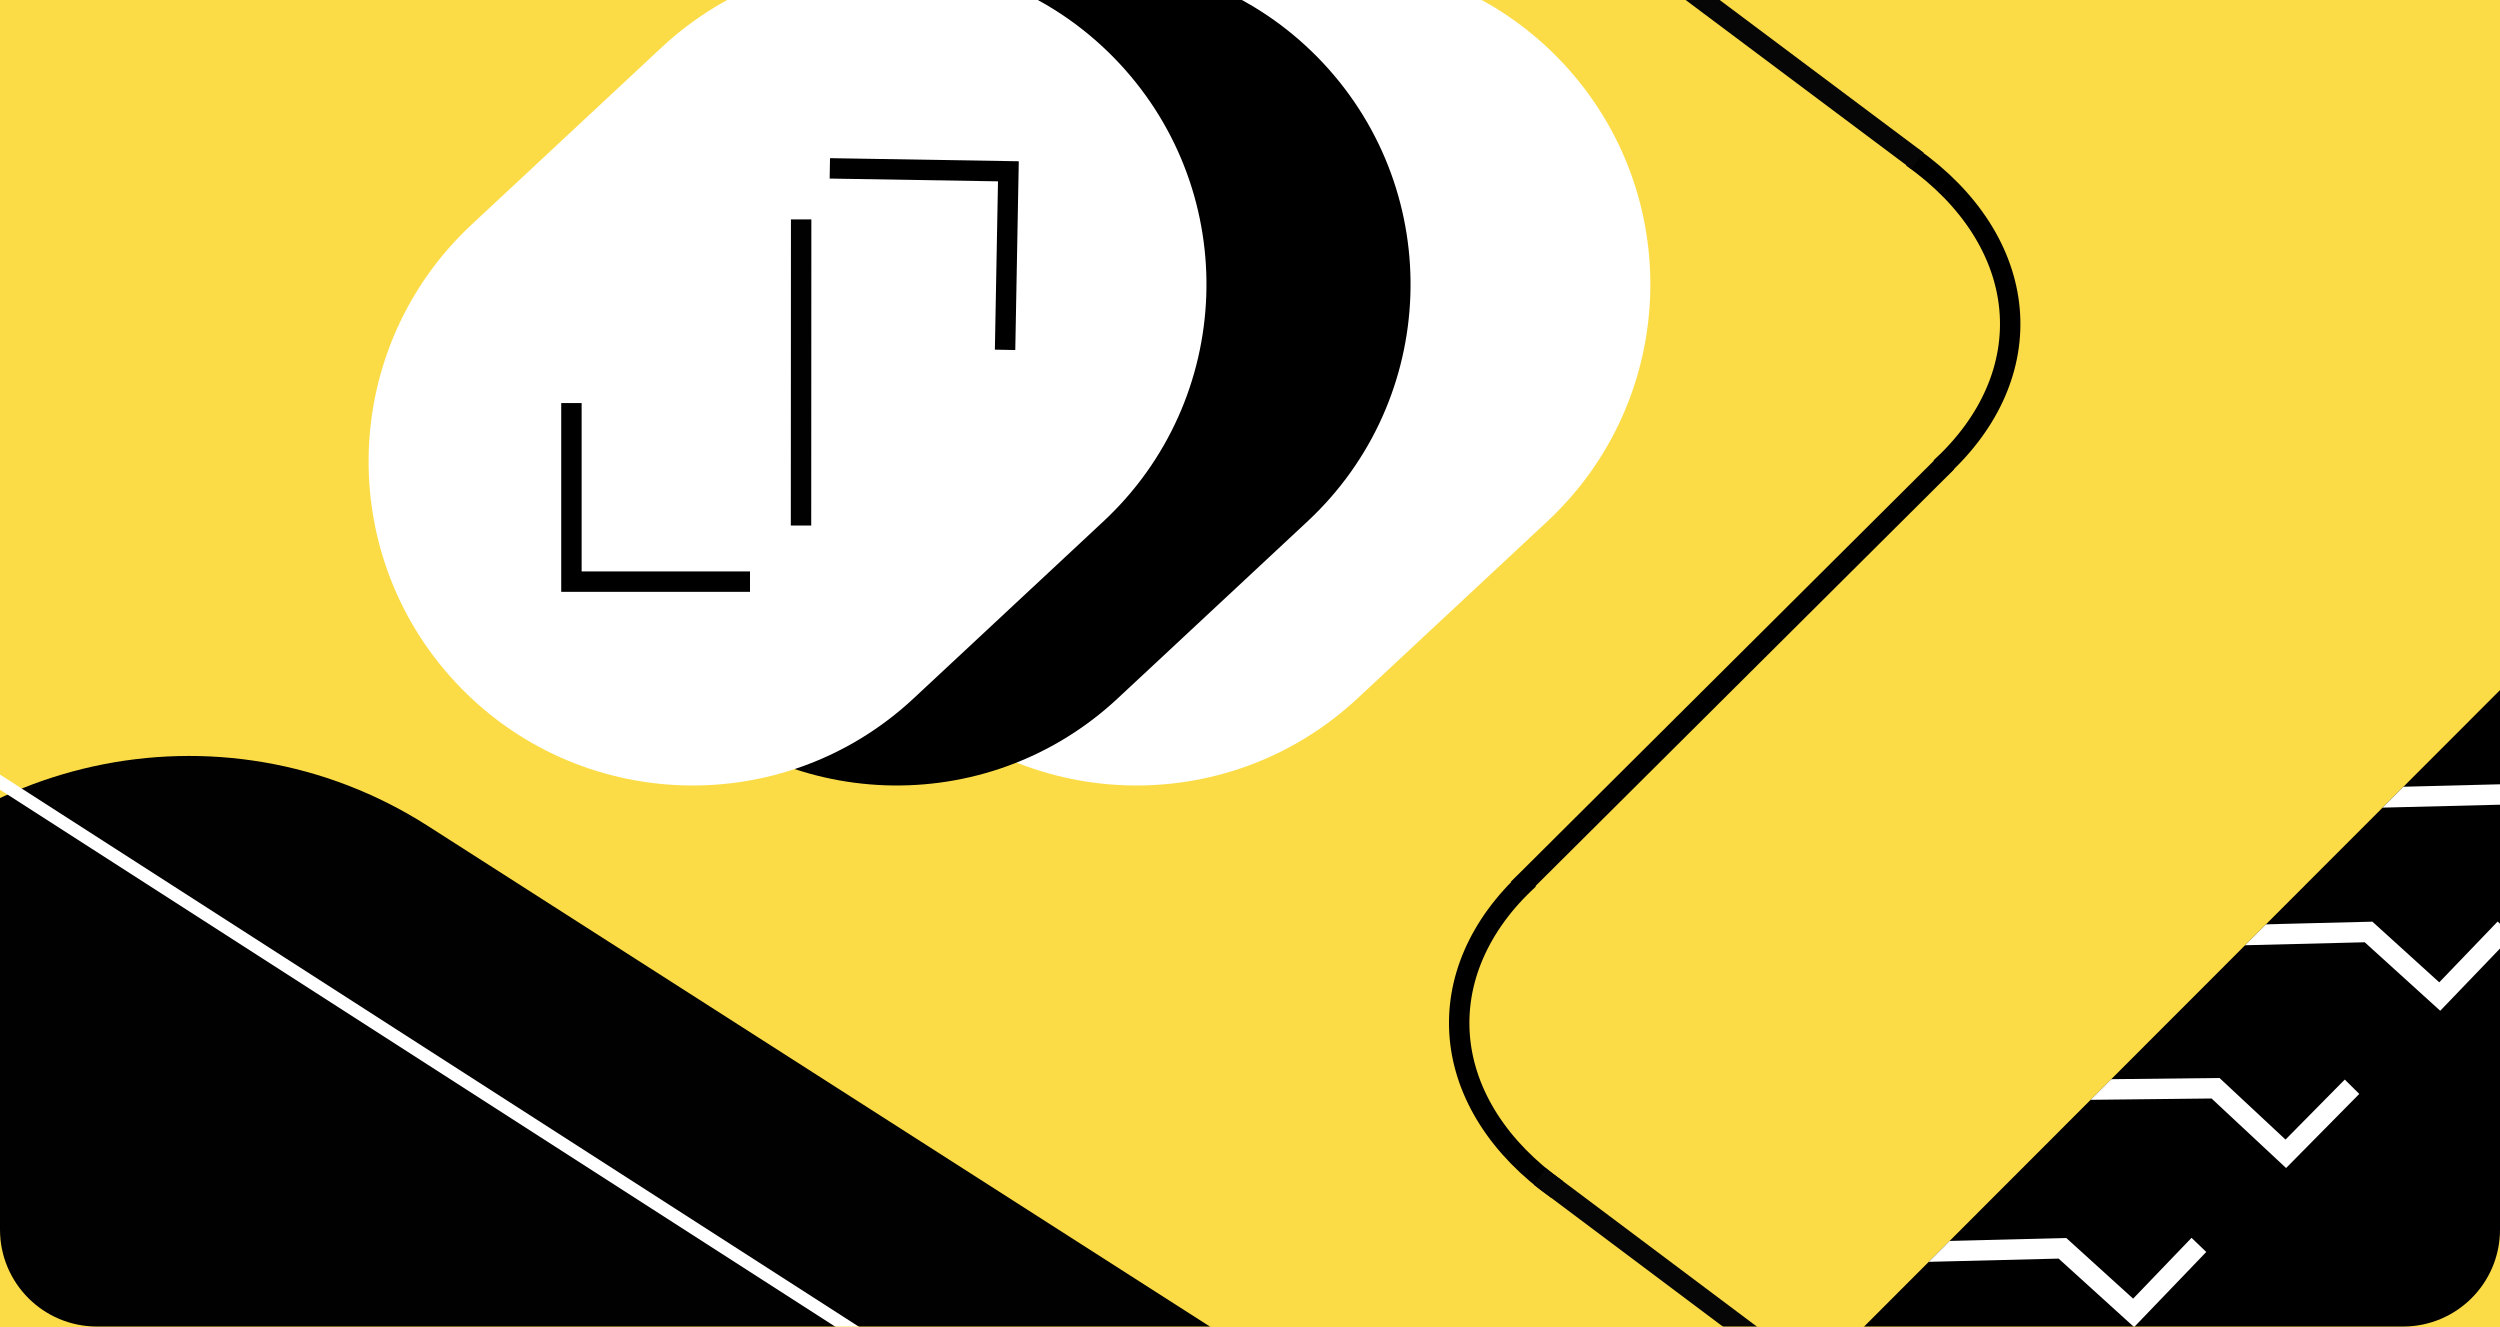
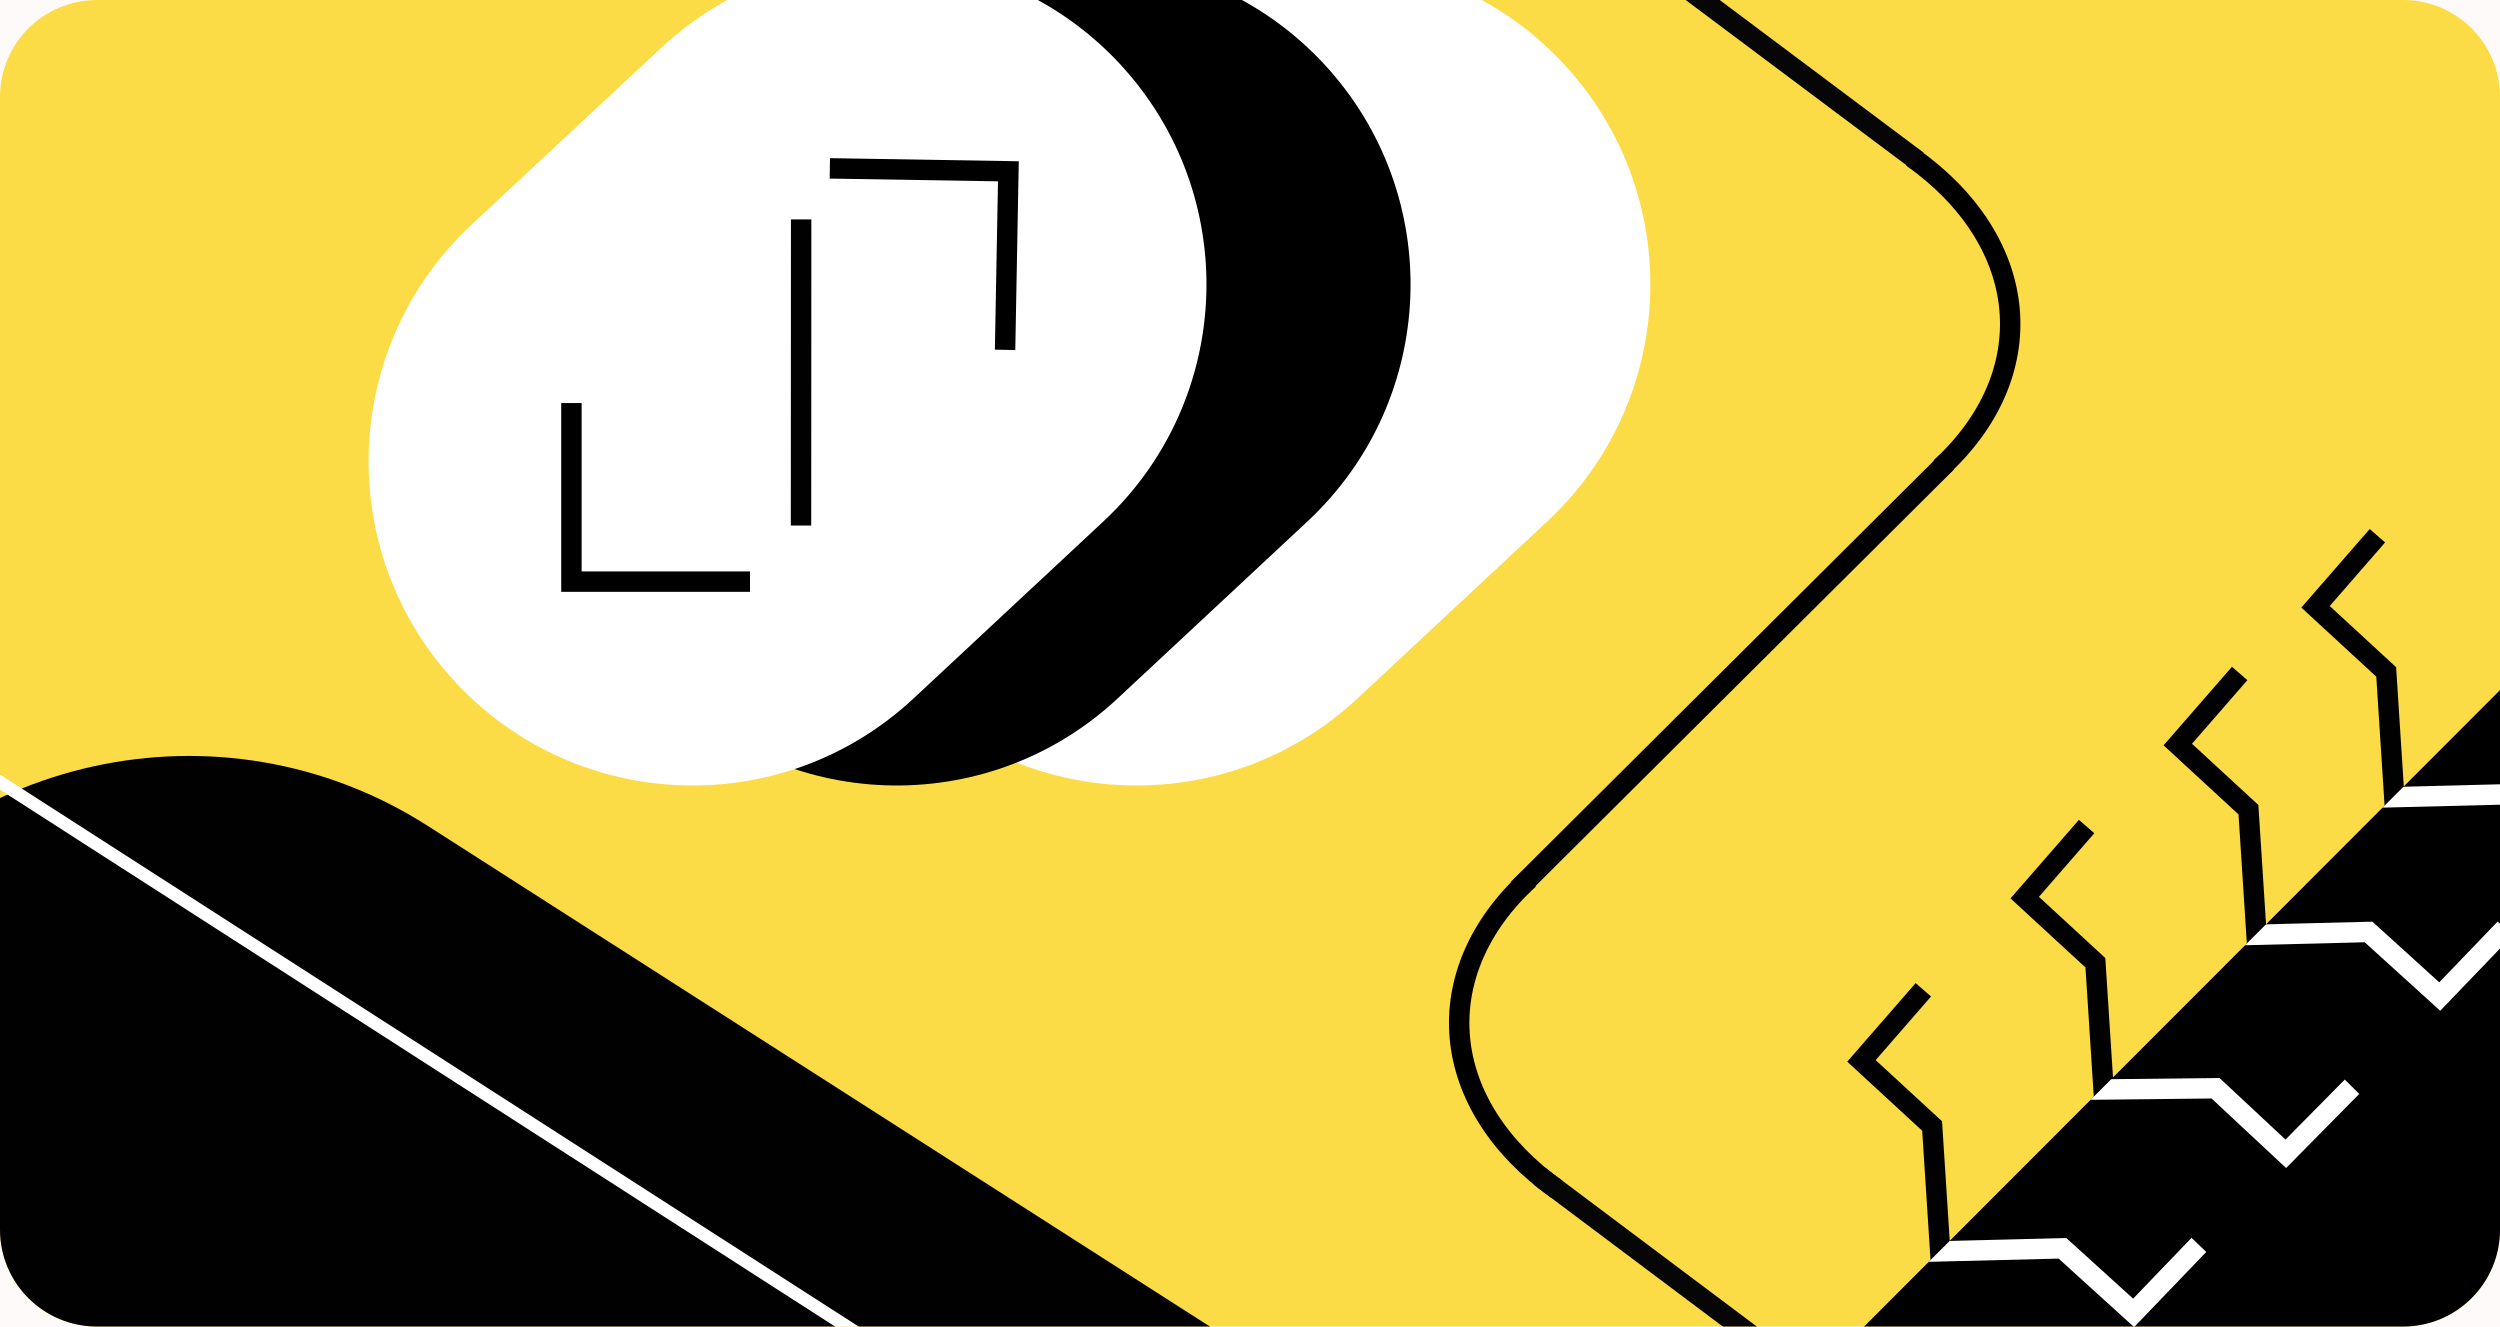
<svg xmlns="http://www.w3.org/2000/svg" width="490" height="260" viewBox="0 0 490 260" fill="none">
  <rect width="490" height="260" fill="#1E1E1E" />
  <rect x="-549" y="-162" width="1600" height="900" fill="#FBDC46" />
+   <rect x="-8" y="-26" width="529" height="656" rx="39" fill="#0D0C0C" />
+   <rect x="-20" y="-34" width="529" height="656" rx="39" fill="#FFFAFA" />
+   <rect width="490" height="260" rx="19" fill="#FBDC46" />
  <mask id="mask0_0_1" style="mask-type:alpha" maskUnits="userSpaceOnUse" x="0" y="0" width="490" height="260">
- 
- </mask>
+     <rect width="490" height="260" rx="19" fill="#FBDC46" />
+   </mask>
  <g mask="url(#mask0_0_1)">
    <path d="M469.382 157.89L467.694 131.697L453.844 118.933L465.973 105" stroke="#010101" stroke-width="4" />
    <path d="M442.382 184.89L440.694 158.697L426.844 145.933L438.973 132" stroke="#010101" stroke-width="4" />
    <path d="M412.382 214.89L410.694 188.697L396.844 175.933L408.973 162" stroke="#010101" stroke-width="4" />
    <path d="M380.382 246.89L378.694 220.697L364.844 207.933L376.973 194" stroke="#010101" stroke-width="4" />
  </g>
  <mask id="mask1_0_1" style="mask-type:alpha" maskUnits="userSpaceOnUse" x="0" y="0" width="490" height="260">
    <rect width="490" height="260" rx="19" fill="#FBDC46" />
  </mask>
  <g mask="url(#mask1_0_1)">
    <rect x="363" y="262.365" width="182.876" height="82.135" transform="rotate(-45.0233 363 262.365)" fill="black" />
    <rect x="10.619" y="115" width="385.319" height="177.358" rx="87" transform="rotate(32.6245 10.619 115)" fill="#010101" />
    <line x1="-8.324" y1="147.949" x2="173.676" y2="264.949" stroke="white" stroke-width="2.5" />
    <path d="M374.781 30.838C386.204 38.925 392.878 49.54 393.87 60.606C394.861 71.652 390.151 82.715 380.323 91.707" stroke="black" stroke-width="4" />
    <path d="M305.219 233.162C293.796 225.075 287.122 214.46 286.13 203.394C285.139 192.348 289.849 181.285 299.677 172.293" stroke="black" stroke-width="4" />
    <line x1="297.538" y1="174.248" x2="381.589" y2="90.582" stroke="black" stroke-width="4" />
    <line x1="375.844" y1="31.528" x2="303.801" y2="-22.399" stroke="#060606" stroke-width="4" />
    <line x1="359.776" y1="274.083" x2="301.8" y2="230.6" stroke="#060606" stroke-width="4" />
    <mask id="mask2_0_1" style="mask-type:alpha" maskUnits="userSpaceOnUse" x="363" y="133" width="188" height="188">
      <rect x="363" y="262.365" width="182.876" height="82.135" transform="rotate(-45.0233 363 262.365)" fill="black" />
    </mask>
    <g mask="url(#mask2_0_1)">
      <path d="M466 156.32L492.239 155.666L506.188 168.323L518.984 155" stroke="white" stroke-width="4" />
      <path d="M438 183.32L464.239 182.666L478.188 195.323L490.984 182" stroke="white" stroke-width="4" />
      <path d="M408 213.585L434.246 213.295L448.017 226.144L460.997 213" stroke="white" stroke-width="4" />
      <path d="M378 245.32L404.239 244.666L418.188 257.323L430.984 244" stroke="white" stroke-width="4" />
    </g>
    <rect x="133" y="87.323" width="177.894" height="127" rx="63.5" transform="rotate(-43 133 87.3233)" fill="white" />
    <rect x="86" y="87.323" width="177.894" height="127" rx="63.5" transform="rotate(-43 86 87.3233)" fill="black" />
    <rect x="46" y="87.323" width="177.894" height="127" rx="63.5" transform="rotate(-43 46 87.3233)" fill="white" />
    <path d="M196.995 68.569L197.644 33.575L162.648 33" stroke="black" stroke-width="4" />
    <path d="M112 79V114H147" stroke="black" stroke-width="4" />
    <line x1="157.025" y1="43.001" x2="157" y2="103.001" stroke="#010101" stroke-width="4" />
  </g>
</svg>
